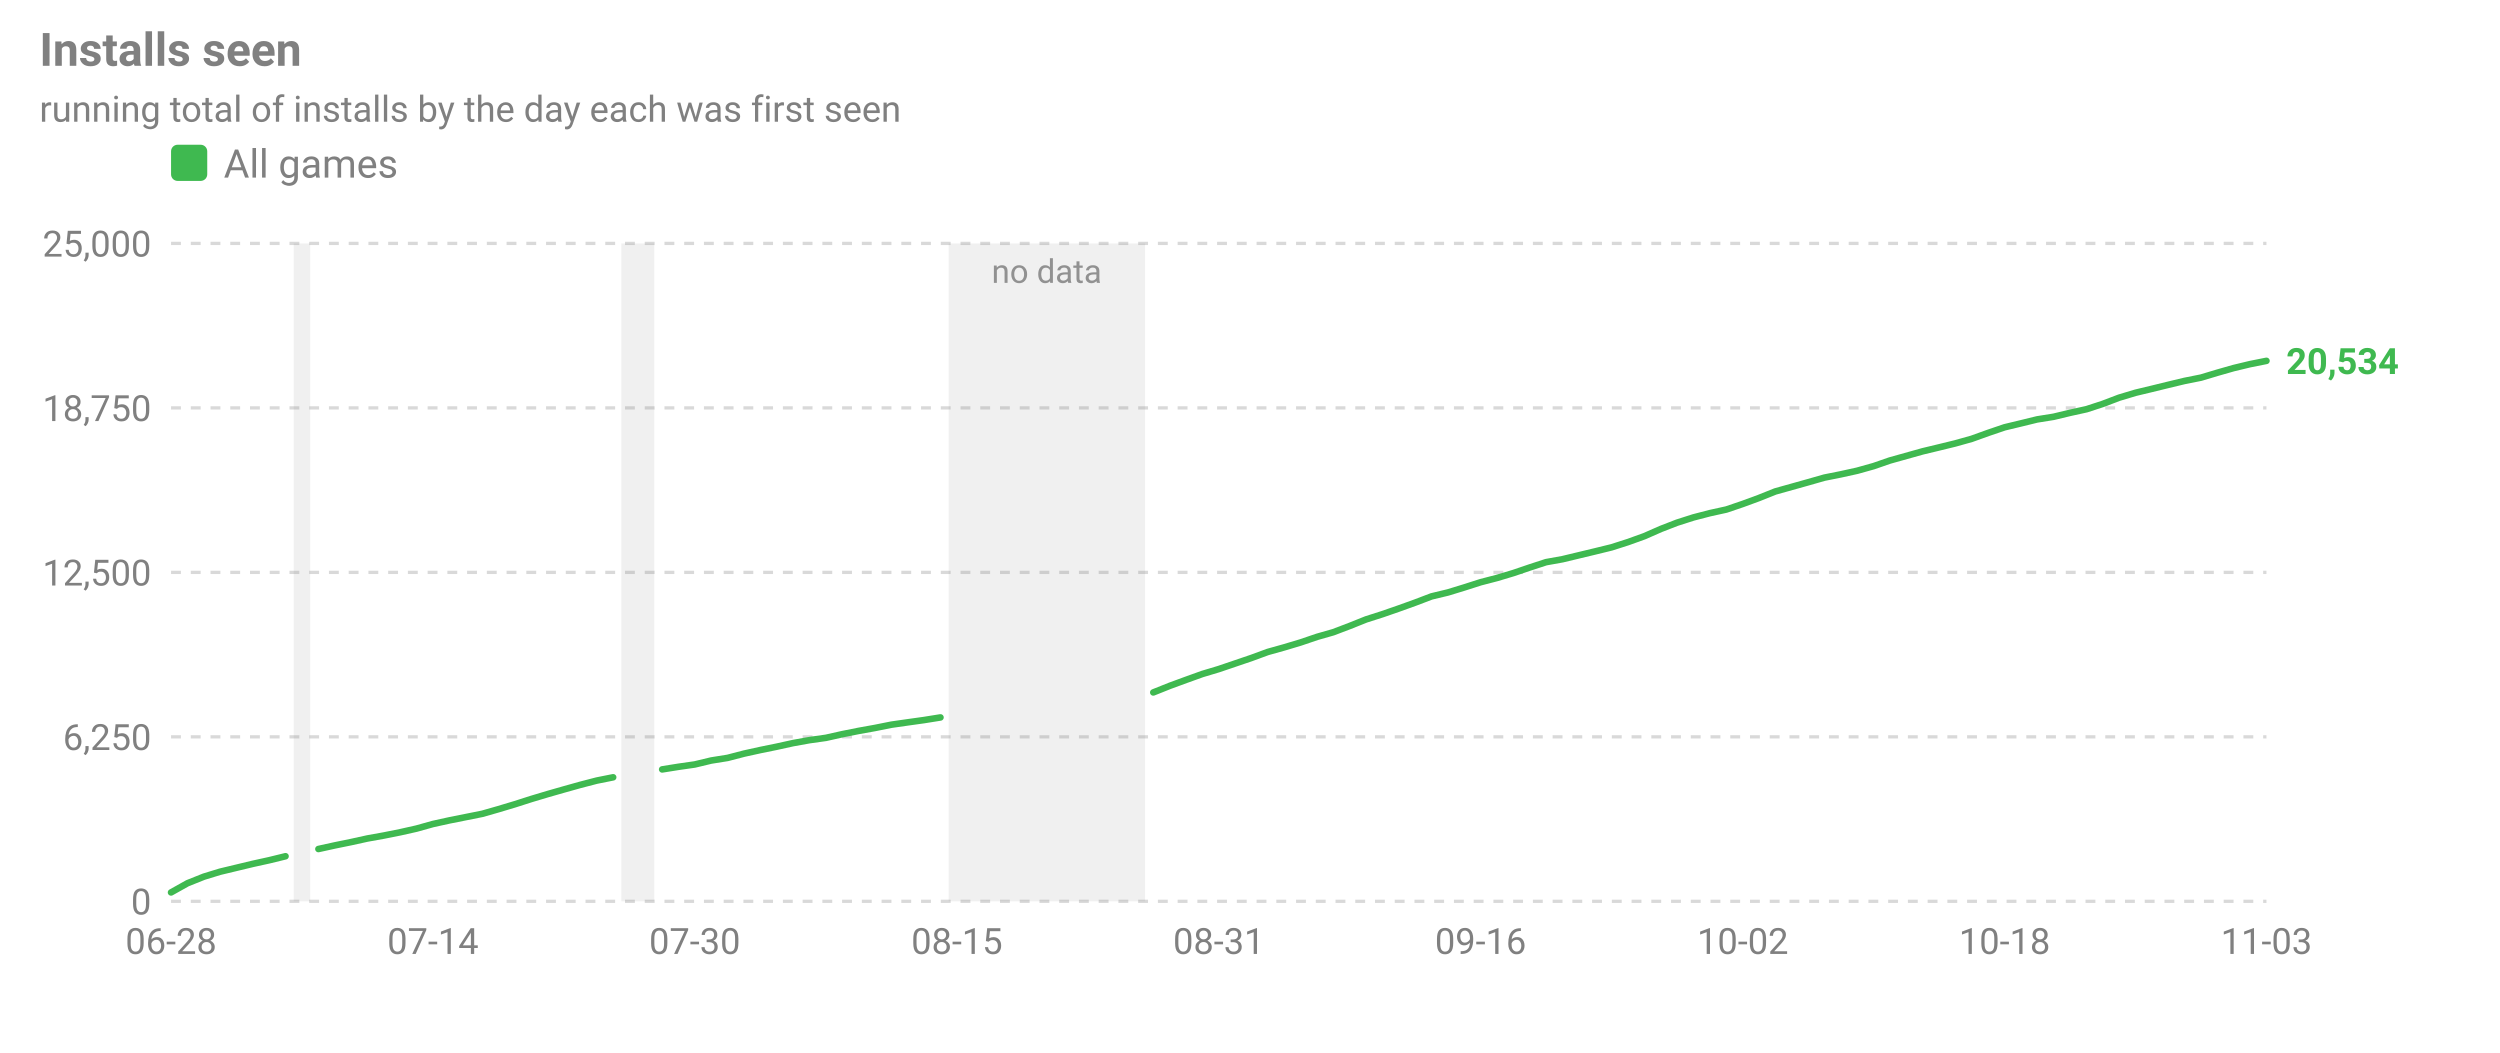
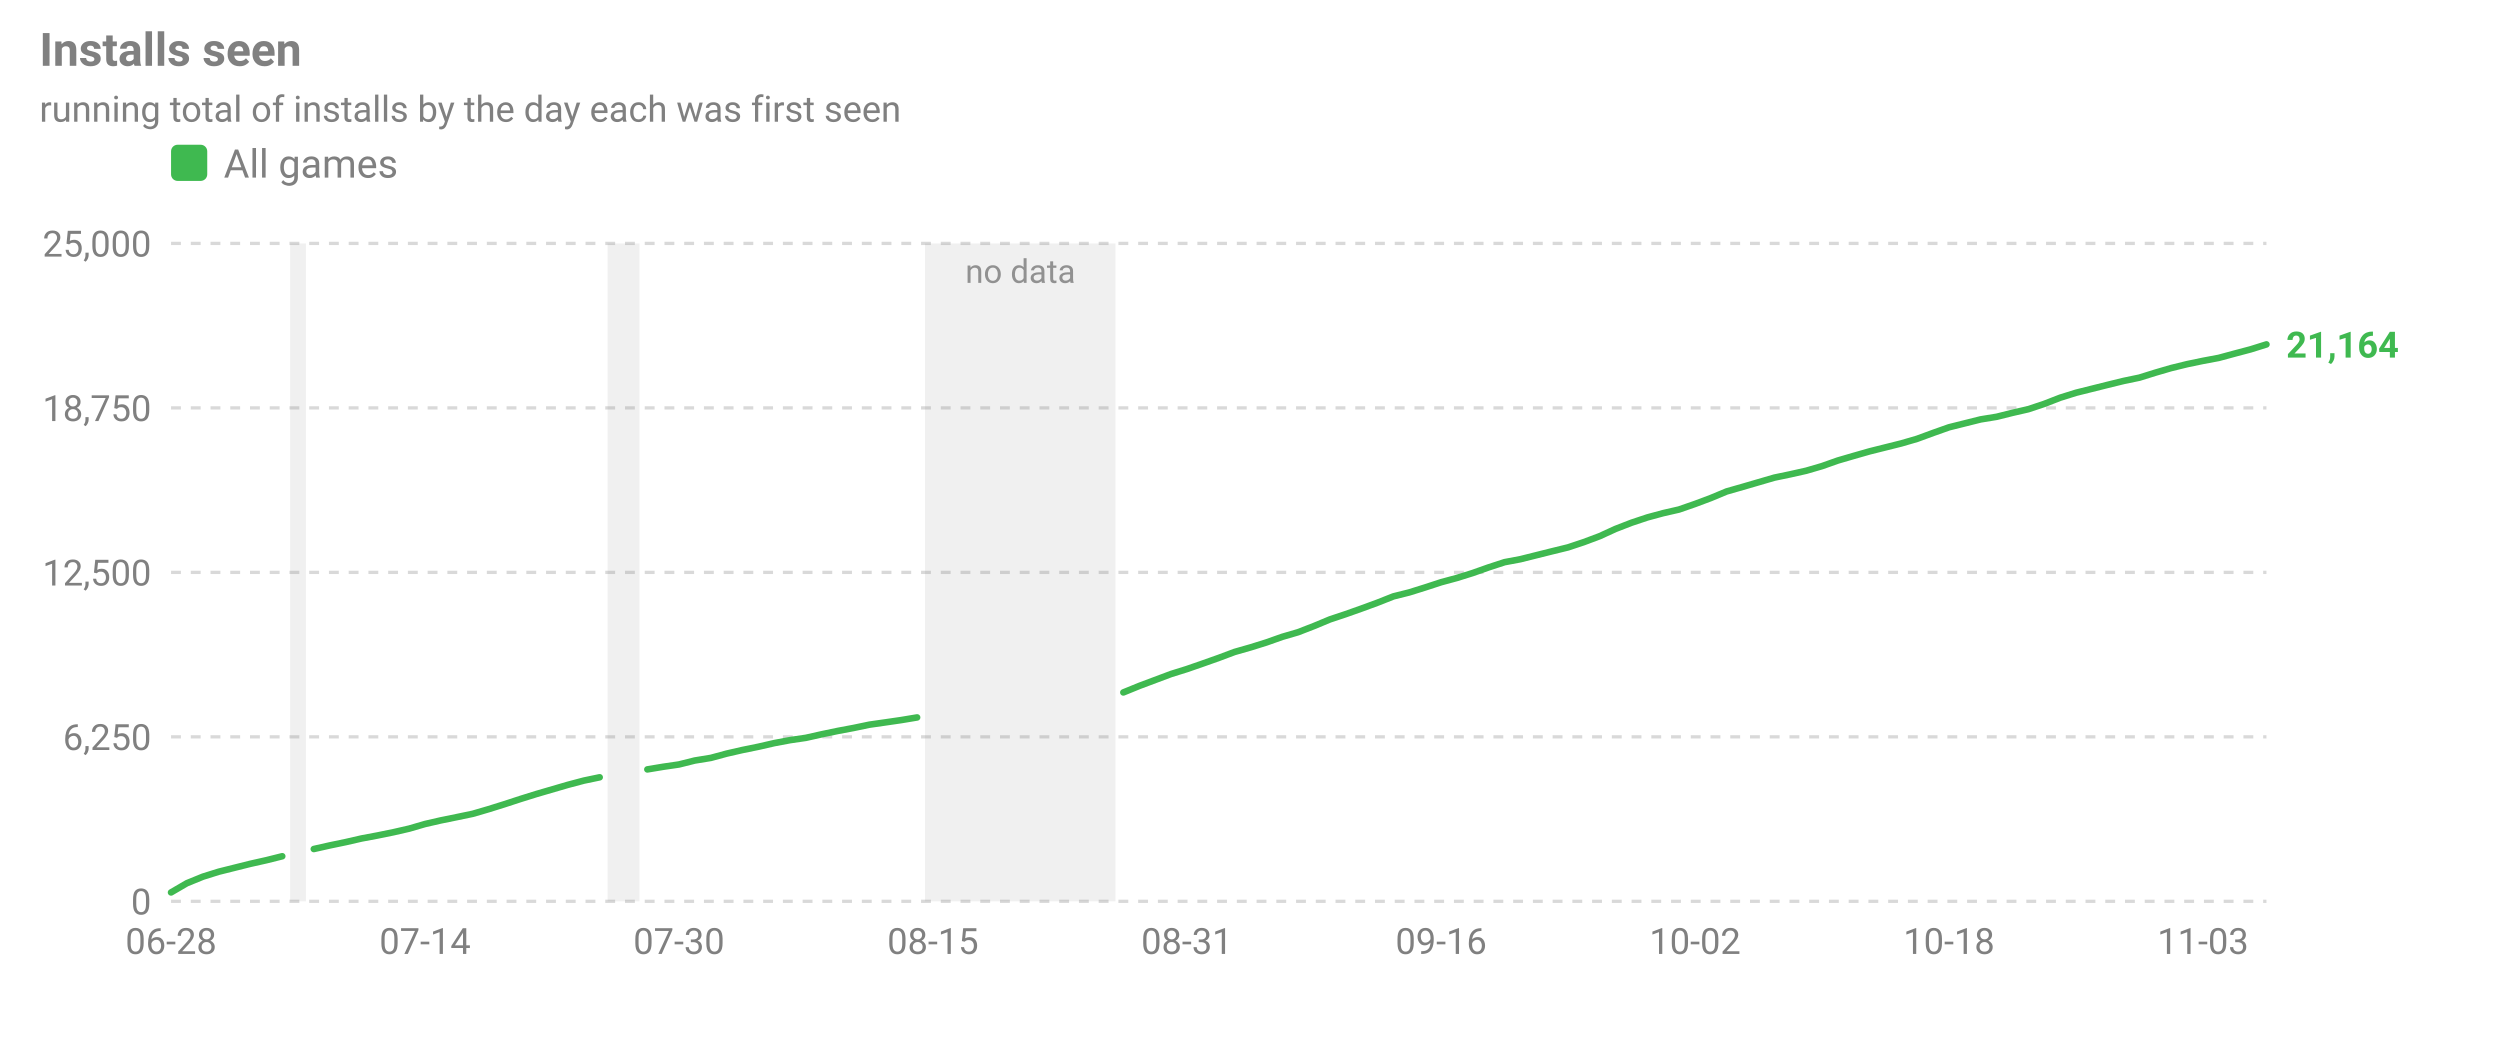
- <svg xmlns="http://www.w3.org/2000/svg" width="760" height="320" viewBox="0 0 760 320" role="img" aria-label="Installs seen" data-chart="{&quot;bottom&quot;:274,&quot;labels&quot;:[&quot;06-28&quot;,&quot;06-29&quot;,&quot;06-30&quot;,&quot;07-01&quot;,&quot;07-02&quot;,&quot;07-03&quot;,&quot;07-04&quot;,&quot;07-05&quot;,&quot;07-06&quot;,&quot;07-07&quot;,&quot;07-08&quot;,&quot;07-09&quot;,&quot;07-10&quot;,&quot;07-11&quot;,&quot;07-12&quot;,&quot;07-13&quot;,&quot;07-14&quot;,&quot;07-15&quot;,&quot;07-16&quot;,&quot;07-17&quot;,&quot;07-18&quot;,&quot;07-19&quot;,&quot;07-20&quot;,&quot;07-21&quot;,&quot;07-22&quot;,&quot;07-23&quot;,&quot;07-24&quot;,&quot;07-25&quot;,&quot;07-26&quot;,&quot;07-27&quot;,&quot;07-28&quot;,&quot;07-29&quot;,&quot;07-30&quot;,&quot;07-31&quot;,&quot;08-01&quot;,&quot;08-02&quot;,&quot;08-03&quot;,&quot;08-04&quot;,&quot;08-05&quot;,&quot;08-06&quot;,&quot;08-07&quot;,&quot;08-08&quot;,&quot;08-09&quot;,&quot;08-10&quot;,&quot;08-11&quot;,&quot;08-12&quot;,&quot;08-13&quot;,&quot;08-14&quot;,&quot;08-15&quot;,&quot;08-16&quot;,&quot;08-17&quot;,&quot;08-18&quot;,&quot;08-19&quot;,&quot;08-20&quot;,&quot;08-21&quot;,&quot;08-22&quot;,&quot;08-23&quot;,&quot;08-24&quot;,&quot;08-25&quot;,&quot;08-26&quot;,&quot;08-27&quot;,&quot;08-28&quot;,&quot;08-29&quot;,&quot;08-30&quot;,&quot;08-31&quot;,&quot;09-01&quot;,&quot;09-02&quot;,&quot;09-03&quot;,&quot;09-04&quot;,&quot;09-05&quot;,&quot;09-06&quot;,&quot;09-07&quot;,&quot;09-08&quot;,&quot;09-09&quot;,&quot;09-10&quot;,&quot;09-11&quot;,&quot;09-12&quot;,&quot;09-13&quot;,&quot;09-14&quot;,&quot;09-15&quot;,&quot;09-16&quot;,&quot;09-17&quot;,&quot;09-18&quot;,&quot;09-19&quot;,&quot;09-20&quot;,&quot;09-21&quot;,&quot;09-22&quot;,&quot;09-23&quot;,&quot;09-24&quot;,&quot;09-25&quot;,&quot;09-26&quot;,&quot;09-27&quot;,&quot;09-28&quot;,&quot;09-29&quot;,&quot;09-30&quot;,&quot;10-01&quot;,&quot;10-02&quot;,&quot;10-03&quot;,&quot;10-04&quot;,&quot;10-05&quot;,&quot;10-06&quot;,&quot;10-07&quot;,&quot;10-08&quot;,&quot;10-09&quot;,&quot;10-10&quot;,&quot;10-11&quot;,&quot;10-12&quot;,&quot;10-13&quot;,&quot;10-14&quot;,&quot;10-15&quot;,&quot;10-16&quot;,&quot;10-17&quot;,&quot;10-18&quot;,&quot;10-19&quot;,&quot;10-20&quot;,&quot;10-21&quot;,&quot;10-22&quot;,&quot;10-23&quot;,&quot;10-24&quot;,&quot;10-25&quot;,&quot;10-26&quot;,&quot;10-27&quot;,&quot;10-28&quot;,&quot;10-29&quot;,&quot;10-30&quot;,&quot;10-31&quot;,&quot;11-01&quot;,&quot;11-02&quot;,&quot;11-03&quot;],&quot;series&quot;:[{&quot;color&quot;:&quot;#3fb950&quot;,&quot;name&quot;:&quot;All games&quot;,&quot;values&quot;:[&quot;334&quot;,&quot;682&quot;,&quot;936&quot;,&quot;1,127&quot;,&quot;1,281&quot;,&quot;1,419&quot;,&quot;1,562&quot;,&quot;1,708&quot;,null,&quot;1,991&quot;,&quot;2,121&quot;,&quot;2,253&quot;,&quot;2,385&quot;,&quot;2,499&quot;,&quot;2,620&quot;,&quot;2,768&quot;,&quot;2,932&quot;,&quot;3,070&quot;,&quot;3,202&quot;,&quot;3,330&quot;,&quot;3,494&quot;,&quot;3,692&quot;,&quot;3,885&quot;,&quot;4,077&quot;,&quot;4,252&quot;,&quot;4,428&quot;,&quot;4,585&quot;,&quot;4,708&quot;,null,null,&quot;5,016&quot;,&quot;5,111&quot;,&quot;5,200&quot;,&quot;5,350&quot;,&quot;5,456&quot;,&quot;5,614&quot;,&quot;5,756&quot;,&quot;5,877&quot;,&quot;6,008&quot;,&quot;6,120&quot;,&quot;6,212&quot;,&quot;6,351&quot;,&quot;6,477&quot;,&quot;6,588&quot;,&quot;6,710&quot;,&quot;6,806&quot;,&quot;6,890&quot;,&quot;6,993&quot;,null,null,null,null,null,null,null,null,null,null,null,null,&quot;7,935&quot;,&quot;8,188&quot;,&quot;8,413&quot;,&quot;8,635&quot;,&quot;8,822&quot;,&quot;9,042&quot;,&quot;9,252&quot;,&quot;9,472&quot;,&quot;9,651&quot;,&quot;9,832&quot;,&quot;10,046&quot;,&quot;10,229&quot;,&quot;10,466&quot;,&quot;10,707&quot;,&quot;10,918&quot;,&quot;11,131&quot;,&quot;11,348&quot;,&quot;11,582&quot;,&quot;11,737&quot;,&quot;11,921&quot;,&quot;12,120&quot;,&quot;12,288&quot;,&quot;12,479&quot;,&quot;12,693&quot;,&quot;12,887&quot;,&quot;12,997&quot;,&quot;13,148&quot;,&quot;13,304&quot;,&quot;13,450&quot;,&quot;13,656&quot;,&quot;13,879&quot;,&quot;14,152&quot;,&quot;14,388&quot;,&quot;14,591&quot;,&quot;14,752&quot;,&quot;14,888&quot;,&quot;15,104&quot;,&quot;15,330&quot;,&quot;15,573&quot;,&quot;15,755&quot;,&quot;15,923&quot;,&quot;16,094&quot;,&quot;16,224&quot;,&quot;16,360&quot;,&quot;16,537&quot;,&quot;16,754&quot;,&quot;16,928&quot;,&quot;17,096&quot;,&quot;17,247&quot;,&quot;17,404&quot;,&quot;17,576&quot;,&quot;17,804&quot;,&quot;18,017&quot;,&quot;18,161&quot;,&quot;18,309&quot;,&quot;18,412&quot;,&quot;18,559&quot;,&quot;18,702&quot;,&quot;18,906&quot;,&quot;19,138&quot;,&quot;19,323&quot;,&quot;19,478&quot;,&quot;19,626&quot;,&quot;19,777&quot;,&quot;19,899&quot;,&quot;20,083&quot;,&quot;20,266&quot;,&quot;20,412&quot;,&quot;20,534&quot;],&quot;y&quot;:[271.3,268.5,266.5,265.0,263.8,262.6,261.5,260.3,null,258.1,257.0,256.0,254.9,254.0,253.0,251.9,250.5,249.4,248.4,247.4,246.0,244.5,242.9,241.4,240.0,238.6,237.3,236.3,null,null,233.9,233.1,232.4,231.2,230.4,229.1,228.0,227.0,225.9,225.0,224.3,223.2,222.2,221.3,220.3,219.6,218.9,218.1,null,null,null,null,null,null,null,null,null,null,null,null,210.5,208.5,206.7,204.9,203.4,201.7,200.0,198.2,196.8,195.3,193.6,192.2,190.3,188.3,186.7,185.0,183.2,181.3,180.1,178.6,177.0,175.7,174.2,172.5,170.9,170.0,168.8,167.6,166.4,164.8,163.0,160.8,158.9,157.3,156.0,154.9,153.2,151.4,149.4,148.0,146.6,145.2,144.2,143.1,141.7,140.0,138.6,137.2,136.0,134.8,133.4,131.6,129.9,128.7,127.5,126.7,125.5,124.4,122.8,120.9,119.4,118.2,117.0,115.8,114.8,113.3,111.9,110.7,109.7]}],&quot;top&quot;:74,&quot;type&quot;:&quot;lines&quot;,&quot;x&quot;:[52.0,57.0,62.0,66.9,71.9,76.9,81.9,86.8,91.8,96.8,101.8,106.7,111.7,116.7,121.7,126.6,131.6,136.6,141.6,146.6,151.5,156.5,161.5,166.5,171.4,176.4,181.4,186.4,191.3,196.3,201.3,206.3,211.2,216.2,221.2,226.2,231.2,236.1,241.1,246.1,251.1,256.0,261.0,266.0,271.0,275.9,280.9,285.9,290.9,295.9,300.8,305.8,310.8,315.8,320.7,325.7,330.7,335.7,340.6,345.6,350.6,355.6,360.5,365.5,370.5,375.5,380.5,385.4,390.4,395.4,400.4,405.3,410.3,415.3,420.3,425.2,430.2,435.2,440.2,445.1,450.1,455.1,460.1,465.1,470.0,475.0,480.0,485.0,489.9,494.9,499.9,504.9,509.8,514.8,519.8,524.8,529.8,534.7,539.7,544.7,549.7,554.6,559.6,564.6,569.6,574.5,579.5,584.5,589.5,594.4,599.4,604.4,609.4,614.4,619.3,624.3,629.3,634.3,639.2,644.2,649.2,654.2,659.1,664.1,669.1,674.1,679.0,684.0,689.0]}">
+ <svg xmlns="http://www.w3.org/2000/svg" width="760" height="320" viewBox="0 0 760 320" role="img" aria-label="Installs seen" data-chart="{&quot;bottom&quot;:274,&quot;labels&quot;:[&quot;06-28&quot;,&quot;06-29&quot;,&quot;06-30&quot;,&quot;07-01&quot;,&quot;07-02&quot;,&quot;07-03&quot;,&quot;07-04&quot;,&quot;07-05&quot;,&quot;07-06&quot;,&quot;07-07&quot;,&quot;07-08&quot;,&quot;07-09&quot;,&quot;07-10&quot;,&quot;07-11&quot;,&quot;07-12&quot;,&quot;07-13&quot;,&quot;07-14&quot;,&quot;07-15&quot;,&quot;07-16&quot;,&quot;07-17&quot;,&quot;07-18&quot;,&quot;07-19&quot;,&quot;07-20&quot;,&quot;07-21&quot;,&quot;07-22&quot;,&quot;07-23&quot;,&quot;07-24&quot;,&quot;07-25&quot;,&quot;07-26&quot;,&quot;07-27&quot;,&quot;07-28&quot;,&quot;07-29&quot;,&quot;07-30&quot;,&quot;07-31&quot;,&quot;08-01&quot;,&quot;08-02&quot;,&quot;08-03&quot;,&quot;08-04&quot;,&quot;08-05&quot;,&quot;08-06&quot;,&quot;08-07&quot;,&quot;08-08&quot;,&quot;08-09&quot;,&quot;08-10&quot;,&quot;08-11&quot;,&quot;08-12&quot;,&quot;08-13&quot;,&quot;08-14&quot;,&quot;08-15&quot;,&quot;08-16&quot;,&quot;08-17&quot;,&quot;08-18&quot;,&quot;08-19&quot;,&quot;08-20&quot;,&quot;08-21&quot;,&quot;08-22&quot;,&quot;08-23&quot;,&quot;08-24&quot;,&quot;08-25&quot;,&quot;08-26&quot;,&quot;08-27&quot;,&quot;08-28&quot;,&quot;08-29&quot;,&quot;08-30&quot;,&quot;08-31&quot;,&quot;09-01&quot;,&quot;09-02&quot;,&quot;09-03&quot;,&quot;09-04&quot;,&quot;09-05&quot;,&quot;09-06&quot;,&quot;09-07&quot;,&quot;09-08&quot;,&quot;09-09&quot;,&quot;09-10&quot;,&quot;09-11&quot;,&quot;09-12&quot;,&quot;09-13&quot;,&quot;09-14&quot;,&quot;09-15&quot;,&quot;09-16&quot;,&quot;09-17&quot;,&quot;09-18&quot;,&quot;09-19&quot;,&quot;09-20&quot;,&quot;09-21&quot;,&quot;09-22&quot;,&quot;09-23&quot;,&quot;09-24&quot;,&quot;09-25&quot;,&quot;09-26&quot;,&quot;09-27&quot;,&quot;09-28&quot;,&quot;09-29&quot;,&quot;09-30&quot;,&quot;10-01&quot;,&quot;10-02&quot;,&quot;10-03&quot;,&quot;10-04&quot;,&quot;10-05&quot;,&quot;10-06&quot;,&quot;10-07&quot;,&quot;10-08&quot;,&quot;10-09&quot;,&quot;10-10&quot;,&quot;10-11&quot;,&quot;10-12&quot;,&quot;10-13&quot;,&quot;10-14&quot;,&quot;10-15&quot;,&quot;10-16&quot;,&quot;10-17&quot;,&quot;10-18&quot;,&quot;10-19&quot;,&quot;10-20&quot;,&quot;10-21&quot;,&quot;10-22&quot;,&quot;10-23&quot;,&quot;10-24&quot;,&quot;10-25&quot;,&quot;10-26&quot;,&quot;10-27&quot;,&quot;10-28&quot;,&quot;10-29&quot;,&quot;10-30&quot;,&quot;10-31&quot;,&quot;11-01&quot;,&quot;11-02&quot;,&quot;11-03&quot;,&quot;11-04&quot;,&quot;11-05&quot;,&quot;11-06&quot;,&quot;11-07&quot;],&quot;series&quot;:[{&quot;color&quot;:&quot;#3fb950&quot;,&quot;name&quot;:&quot;All games&quot;,&quot;values&quot;:[&quot;334&quot;,&quot;682&quot;,&quot;936&quot;,&quot;1,127&quot;,&quot;1,281&quot;,&quot;1,419&quot;,&quot;1,562&quot;,&quot;1,708&quot;,null,&quot;1,991&quot;,&quot;2,121&quot;,&quot;2,253&quot;,&quot;2,385&quot;,&quot;2,499&quot;,&quot;2,620&quot;,&quot;2,768&quot;,&quot;2,932&quot;,&quot;3,070&quot;,&quot;3,202&quot;,&quot;3,330&quot;,&quot;3,494&quot;,&quot;3,692&quot;,&quot;3,885&quot;,&quot;4,077&quot;,&quot;4,252&quot;,&quot;4,428&quot;,&quot;4,585&quot;,&quot;4,708&quot;,null,null,&quot;5,016&quot;,&quot;5,111&quot;,&quot;5,200&quot;,&quot;5,350&quot;,&quot;5,456&quot;,&quot;5,614&quot;,&quot;5,756&quot;,&quot;5,877&quot;,&quot;6,008&quot;,&quot;6,120&quot;,&quot;6,212&quot;,&quot;6,351&quot;,&quot;6,477&quot;,&quot;6,588&quot;,&quot;6,710&quot;,&quot;6,806&quot;,&quot;6,890&quot;,&quot;6,993&quot;,null,null,null,null,null,null,null,null,null,null,null,null,&quot;7,935&quot;,&quot;8,188&quot;,&quot;8,413&quot;,&quot;8,635&quot;,&quot;8,822&quot;,&quot;9,042&quot;,&quot;9,252&quot;,&quot;9,472&quot;,&quot;9,651&quot;,&quot;9,832&quot;,&quot;10,046&quot;,&quot;10,229&quot;,&quot;10,466&quot;,&quot;10,707&quot;,&quot;10,918&quot;,&quot;11,131&quot;,&quot;11,348&quot;,&quot;11,582&quot;,&quot;11,737&quot;,&quot;11,921&quot;,&quot;12,120&quot;,&quot;12,288&quot;,&quot;12,479&quot;,&quot;12,693&quot;,&quot;12,887&quot;,&quot;12,997&quot;,&quot;13,148&quot;,&quot;13,304&quot;,&quot;13,450&quot;,&quot;13,656&quot;,&quot;13,879&quot;,&quot;14,152&quot;,&quot;14,388&quot;,&quot;14,591&quot;,&quot;14,752&quot;,&quot;14,888&quot;,&quot;15,104&quot;,&quot;15,330&quot;,&quot;15,573&quot;,&quot;15,755&quot;,&quot;15,923&quot;,&quot;16,094&quot;,&quot;16,224&quot;,&quot;16,360&quot;,&quot;16,537&quot;,&quot;16,754&quot;,&quot;16,928&quot;,&quot;17,096&quot;,&quot;17,247&quot;,&quot;17,404&quot;,&quot;17,576&quot;,&quot;17,804&quot;,&quot;18,017&quot;,&quot;18,161&quot;,&quot;18,309&quot;,&quot;18,412&quot;,&quot;18,559&quot;,&quot;18,702&quot;,&quot;18,906&quot;,&quot;19,138&quot;,&quot;19,323&quot;,&quot;19,478&quot;,&quot;19,626&quot;,&quot;19,777&quot;,&quot;19,899&quot;,&quot;20,083&quot;,&quot;20,266&quot;,&quot;20,412&quot;,&quot;20,534&quot;,&quot;20,652&quot;,&quot;20,811&quot;,&quot;20,972&quot;,&quot;21,164&quot;],&quot;y&quot;:[271.3,268.5,266.5,265.0,263.8,262.6,261.5,260.3,null,258.1,257.0,256.0,254.9,254.0,253.0,251.9,250.5,249.4,248.4,247.4,246.0,244.5,242.9,241.4,240.0,238.6,237.3,236.3,null,null,233.9,233.1,232.4,231.2,230.4,229.1,228.0,227.0,225.9,225.0,224.3,223.2,222.2,221.3,220.3,219.6,218.9,218.1,null,null,null,null,null,null,null,null,null,null,null,null,210.5,208.5,206.7,204.9,203.4,201.7,200.0,198.2,196.8,195.3,193.6,192.2,190.3,188.3,186.7,185.0,183.2,181.3,180.1,178.6,177.0,175.7,174.2,172.5,170.9,170.0,168.8,167.6,166.4,164.8,163.0,160.8,158.9,157.3,156.0,154.9,153.2,151.4,149.4,148.0,146.6,145.2,144.2,143.1,141.7,140.0,138.6,137.2,136.0,134.8,133.4,131.6,129.9,128.7,127.5,126.7,125.5,124.4,122.8,120.9,119.4,118.2,117.0,115.8,114.8,113.3,111.9,110.7,109.7,108.8,107.5,106.2,104.7]}],&quot;top&quot;:74,&quot;type&quot;:&quot;lines&quot;,&quot;x&quot;:[52.0,56.8,61.7,66.5,71.3,76.1,81.0,85.8,90.6,95.4,100.3,105.1,109.9,114.7,119.6,124.4,129.2,134.0,138.9,143.7,148.5,153.3,158.2,163.0,167.8,172.6,177.5,182.3,187.1,191.9,196.8,201.6,206.4,211.2,216.1,220.9,225.7,230.6,235.4,240.2,245.0,249.9,254.7,259.5,264.3,269.2,274.0,278.8,283.6,288.5,293.3,298.1,302.9,307.8,312.6,317.4,322.2,327.1,331.9,336.7,341.5,346.4,351.2,356.0,360.8,365.7,370.5,375.3,380.2,385.0,389.8,394.6,399.5,404.3,409.1,413.9,418.8,423.6,428.4,433.2,438.1,442.9,447.7,452.5,457.4,462.2,467.0,471.8,476.7,481.5,486.3,491.1,496.0,500.8,505.6,510.4,515.3,520.1,524.9,529.8,534.6,539.4,544.2,549.1,553.9,558.7,563.5,568.4,573.2,578.0,582.8,587.7,592.5,597.3,602.1,607.0,611.8,616.6,621.4,626.3,631.1,635.9,640.7,645.6,650.4,655.2,660.0,664.9,669.7,674.5,679.3,684.2,689.0]}">
  <style>
  text{font-family:-apple-system,BlinkMacSystemFont,'Segoe UI',Roboto,Helvetica,Arial,sans-serif}
  .grid{stroke:#808080;stroke-opacity:.3;stroke-width:1}
  .axis{stroke:#808080;stroke-width:1}
  .lbl{fill:#808080;font-size:12px}
  .val{fill:#808080;font-size:12px;font-weight:600}
  .title{fill:#808080;font-size:14px;font-weight:700}
  .sub{fill:#808080;font-size:11px}
  .gap{fill:#808080;opacity:.12}
  .gaplbl{fill:#808080;font-size:10px;opacity:.85}
  .ico{fill:#808080}
  .t1{fill:#e3b341}
  .t2{fill:#d29922}
  .t3{fill:#b7860b}
  .t4{fill:#946f0f}
</style>
  <text x="12" y="20" class="title">Installs seen</text>
  <text x="12" y="37" class="sub">running total of installs by the day each was first seen</text>
-   <rect x="89.3" y="74" width="5.0" height="200" class="gap" />
-   <rect x="188.9" y="74" width="10.0" height="200" class="gap" />
-   <rect x="288.4" y="74" width="59.7" height="200" class="gap" />
-   <text x="318.2" y="86" class="gaplbl" text-anchor="middle">no data</text>
+   <rect x="88.2" y="74" width="4.8" height="200" class="gap" />
+   <rect x="184.7" y="74" width="9.7" height="200" class="gap" />
+   <rect x="281.2" y="74" width="57.9" height="200" class="gap" />
+   <text x="310.2" y="86" class="gaplbl" text-anchor="middle">no data</text>
  <line x1="52" y1="274.0" x2="689" y2="274.0" class="grid" stroke-dasharray="3 3" />
  <text x="46" y="278.0" class="sub" text-anchor="end">0</text>
  <line x1="52" y1="224.0" x2="689" y2="224.0" class="grid" stroke-dasharray="3 3" />
  <text x="46" y="228.0" class="sub" text-anchor="end">6,250</text>
  <line x1="52" y1="174.0" x2="689" y2="174.0" class="grid" stroke-dasharray="3 3" />
  <text x="46" y="178.0" class="sub" text-anchor="end">12,500</text>
  <line x1="52" y1="124.0" x2="689" y2="124.0" class="grid" stroke-dasharray="3 3" />
  <text x="46" y="128.0" class="sub" text-anchor="end">18,750</text>
  <line x1="52" y1="74.0" x2="689" y2="74.0" class="grid" stroke-dasharray="3 3" />
  <text x="46" y="78.0" class="sub" text-anchor="end">25,000</text>
  <text x="52.0" y="290" class="sub" text-anchor="middle">06-28</text>
-   <text x="131.6" y="290" class="sub" text-anchor="middle">07-14</text>
-   <text x="211.2" y="290" class="sub" text-anchor="middle">07-30</text>
-   <text x="290.9" y="290" class="sub" text-anchor="middle">08-15</text>
-   <text x="370.5" y="290" class="sub" text-anchor="middle">08-31</text>
-   <text x="450.1" y="290" class="sub" text-anchor="middle">09-16</text>
-   <text x="529.8" y="290" class="sub" text-anchor="middle">10-02</text>
-   <text x="609.4" y="290" class="sub" text-anchor="middle">10-18</text>
-   <text x="689.0" y="290" class="sub" text-anchor="middle">11-03</text>
-   <polyline points="52.0,271.3 57.0,268.5 62.0,266.5 66.9,265.0 71.9,263.8 76.9,262.6 81.9,261.5 86.8,260.3" fill="none" stroke="#3fb950" stroke-width="2" stroke-linejoin="round" stroke-linecap="round" />
-   <polyline points="96.8,258.1 101.8,257.0 106.7,256.0 111.7,254.9 116.7,254.0 121.7,253.0 126.6,251.9 131.6,250.5 136.6,249.4 141.6,248.4 146.6,247.4 151.5,246.0 156.5,244.5 161.5,242.9 166.5,241.4 171.4,240.0 176.4,238.6 181.4,237.3 186.4,236.3" fill="none" stroke="#3fb950" stroke-width="2" stroke-linejoin="round" stroke-linecap="round" />
-   <polyline points="201.3,233.9 206.3,233.1 211.2,232.4 216.2,231.2 221.2,230.4 226.2,229.1 231.2,228.0 236.1,227.0 241.1,225.9 246.1,225.0 251.1,224.3 256.0,223.2 261.0,222.2 266.0,221.3 271.0,220.3 275.9,219.6 280.9,218.9 285.9,218.1" fill="none" stroke="#3fb950" stroke-width="2" stroke-linejoin="round" stroke-linecap="round" />
-   <polyline points="350.6,210.5 355.6,208.5 360.5,206.7 365.5,204.9 370.5,203.4 375.5,201.7 380.5,200.0 385.4,198.2 390.4,196.8 395.4,195.3 400.4,193.6 405.3,192.2 410.3,190.3 415.3,188.3 420.3,186.7 425.2,185.0 430.2,183.2 435.2,181.3 440.2,180.1 445.1,178.6 450.1,177.0 455.1,175.7 460.1,174.2 465.1,172.5 470.0,170.9 475.0,170.0 480.0,168.8 485.0,167.6 489.9,166.4 494.9,164.8 499.9,163.0 504.9,160.8 509.8,158.9 514.8,157.3 519.8,156.0 524.8,154.9 529.8,153.2 534.7,151.4 539.7,149.4 544.7,148.0 549.7,146.6 554.6,145.2 559.6,144.2 564.6,143.1 569.6,141.7 574.5,140.0 579.5,138.6 584.5,137.2 589.5,136.0 594.4,134.8 599.4,133.4 604.4,131.6 609.4,129.9 614.4,128.7 619.3,127.5 624.3,126.7 629.3,125.5 634.3,124.4 639.2,122.8 644.2,120.9 649.2,119.4 654.2,118.2 659.1,117.0 664.1,115.8 669.1,114.8 674.1,113.3 679.0,111.9 684.0,110.7 689.0,109.7" fill="none" stroke="#3fb950" stroke-width="2" stroke-linejoin="round" stroke-linecap="round" />
-   <text x="695.0" y="113.7" style="fill:#3fb950;font-size:11px;font-weight:600">20,534</text>
+   <text x="129.2" y="290" class="sub" text-anchor="middle">07-14</text>
+   <text x="206.4" y="290" class="sub" text-anchor="middle">07-30</text>
+   <text x="283.6" y="290" class="sub" text-anchor="middle">08-15</text>
+   <text x="360.8" y="290" class="sub" text-anchor="middle">08-31</text>
+   <text x="438.1" y="290" class="sub" text-anchor="middle">09-16</text>
+   <text x="515.3" y="290" class="sub" text-anchor="middle">10-02</text>
+   <text x="592.5" y="290" class="sub" text-anchor="middle">10-18</text>
+   <text x="669.7" y="290" class="sub" text-anchor="middle">11-03</text>
+   <polyline points="52.0,271.3 56.8,268.5 61.7,266.5 66.5,265.0 71.3,263.8 76.1,262.6 81.0,261.5 85.8,260.3" fill="none" stroke="#3fb950" stroke-width="2" stroke-linejoin="round" stroke-linecap="round" />
+   <polyline points="95.4,258.1 100.3,257.0 105.1,256.0 109.9,254.9 114.7,254.0 119.6,253.0 124.4,251.9 129.2,250.5 134.0,249.4 138.9,248.4 143.7,247.4 148.5,246.0 153.3,244.5 158.2,242.9 163.0,241.4 167.8,240.0 172.6,238.6 177.5,237.3 182.3,236.3" fill="none" stroke="#3fb950" stroke-width="2" stroke-linejoin="round" stroke-linecap="round" />
+   <polyline points="196.8,233.9 201.6,233.1 206.4,232.4 211.2,231.2 216.1,230.4 220.9,229.1 225.7,228.0 230.6,227.0 235.4,225.9 240.2,225.0 245.0,224.3 249.9,223.2 254.7,222.2 259.5,221.3 264.3,220.3 269.2,219.6 274.0,218.9 278.8,218.1" fill="none" stroke="#3fb950" stroke-width="2" stroke-linejoin="round" stroke-linecap="round" />
+   <polyline points="341.5,210.5 346.4,208.5 351.2,206.7 356.0,204.9 360.8,203.4 365.7,201.7 370.5,200.0 375.3,198.2 380.2,196.8 385.0,195.3 389.8,193.6 394.6,192.2 399.5,190.3 404.3,188.3 409.1,186.7 413.9,185.0 418.8,183.2 423.6,181.3 428.4,180.1 433.2,178.6 438.1,177.0 442.9,175.7 447.7,174.2 452.5,172.5 457.4,170.9 462.2,170.0 467.0,168.8 471.8,167.6 476.7,166.4 481.5,164.8 486.3,163.0 491.1,160.8 496.0,158.9 500.8,157.3 505.6,156.0 510.4,154.9 515.3,153.2 520.1,151.4 524.9,149.4 529.8,148.0 534.6,146.6 539.4,145.2 544.2,144.2 549.1,143.1 553.9,141.7 558.7,140.0 563.5,138.6 568.4,137.2 573.2,136.0 578.0,134.8 582.8,133.4 587.7,131.6 592.5,129.9 597.3,128.7 602.1,127.5 607.0,126.7 611.8,125.5 616.6,124.4 621.4,122.8 626.3,120.9 631.1,119.4 635.9,118.2 640.7,117.0 645.6,115.8 650.4,114.8 655.2,113.3 660.0,111.9 664.9,110.7 669.7,109.7 674.5,108.8 679.3,107.5 684.2,106.2 689.0,104.7" fill="none" stroke="#3fb950" stroke-width="2" stroke-linejoin="round" stroke-linecap="round" />
+   <text x="695.0" y="108.7" style="fill:#3fb950;font-size:11px;font-weight:600">21,164</text>
  <rect x="52" y="44" width="11" height="11" rx="2" fill="#3fb950" />
  <text x="68" y="54" class="lbl">All games</text>
</svg>
